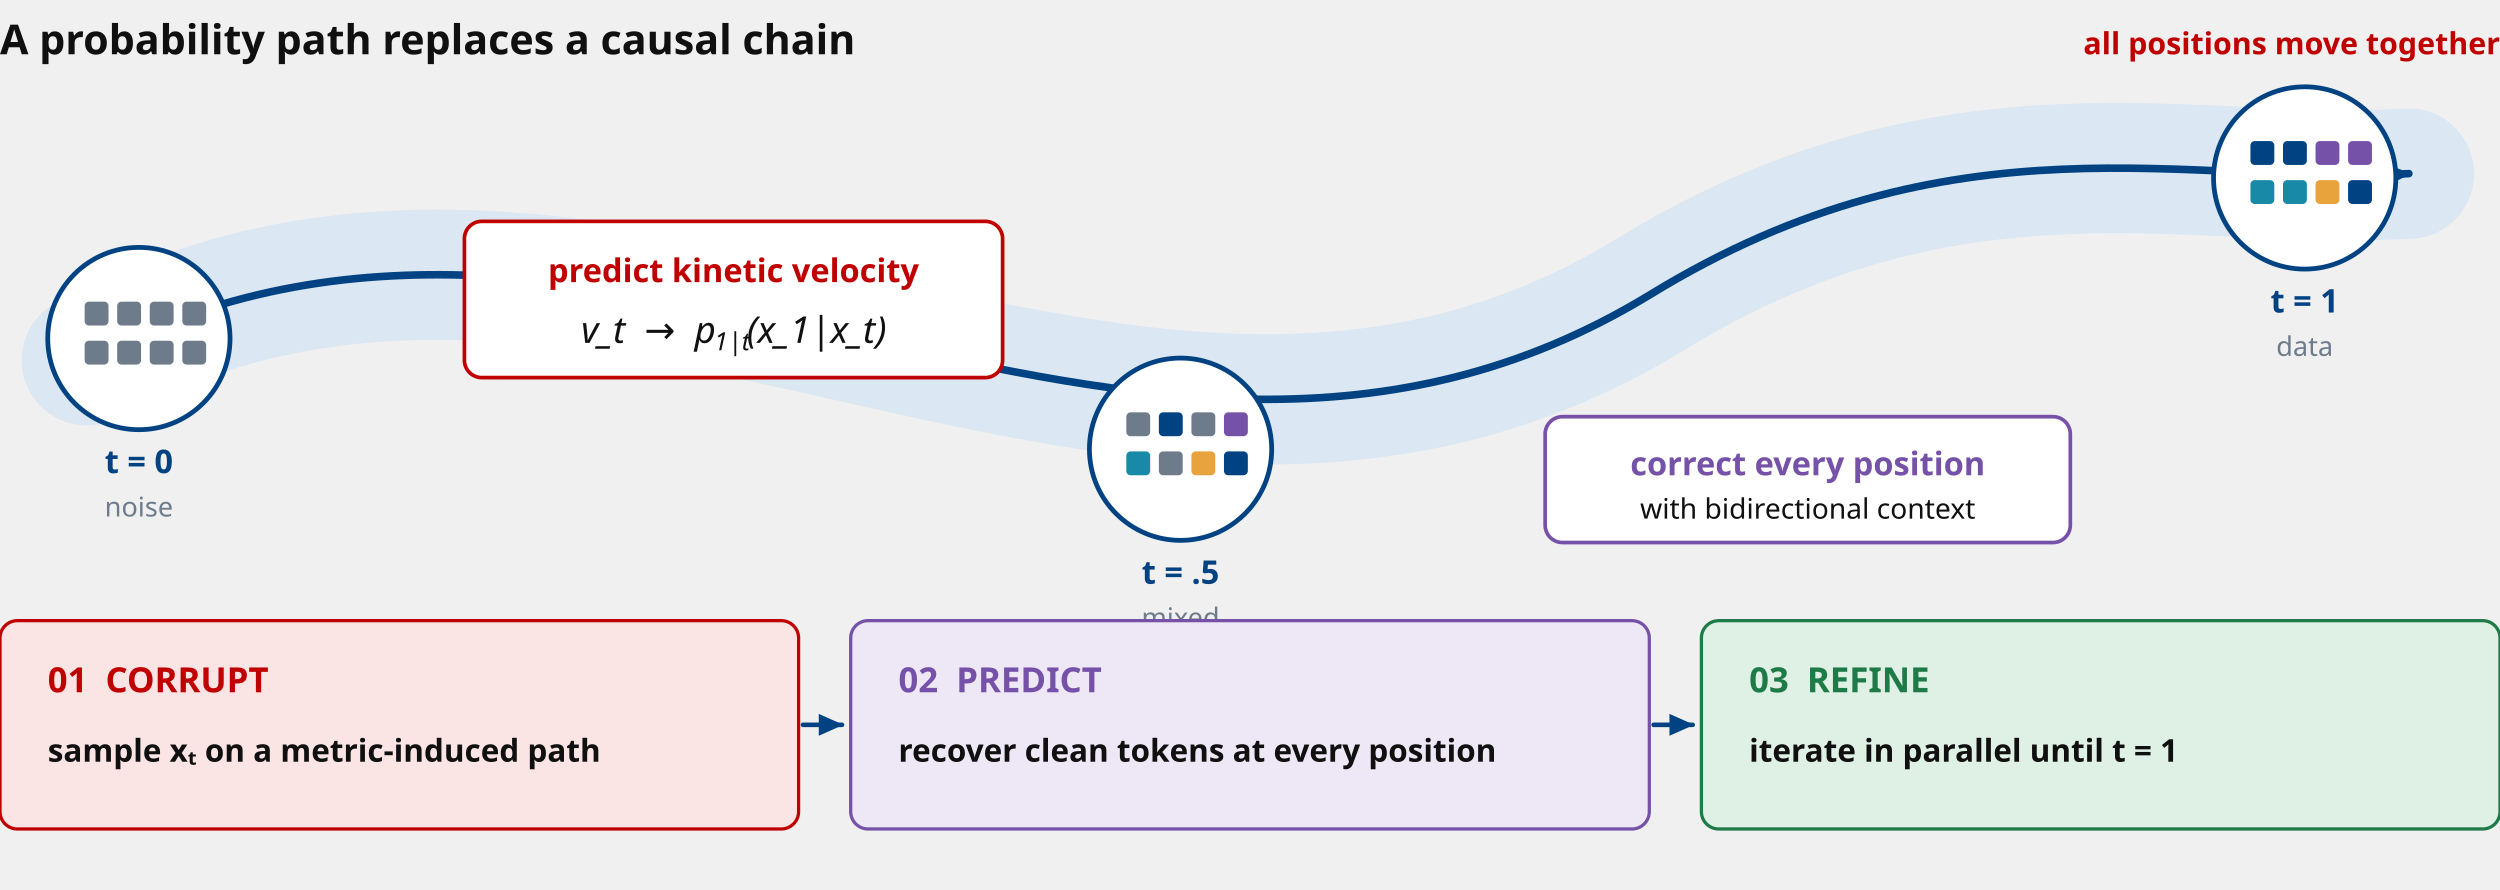
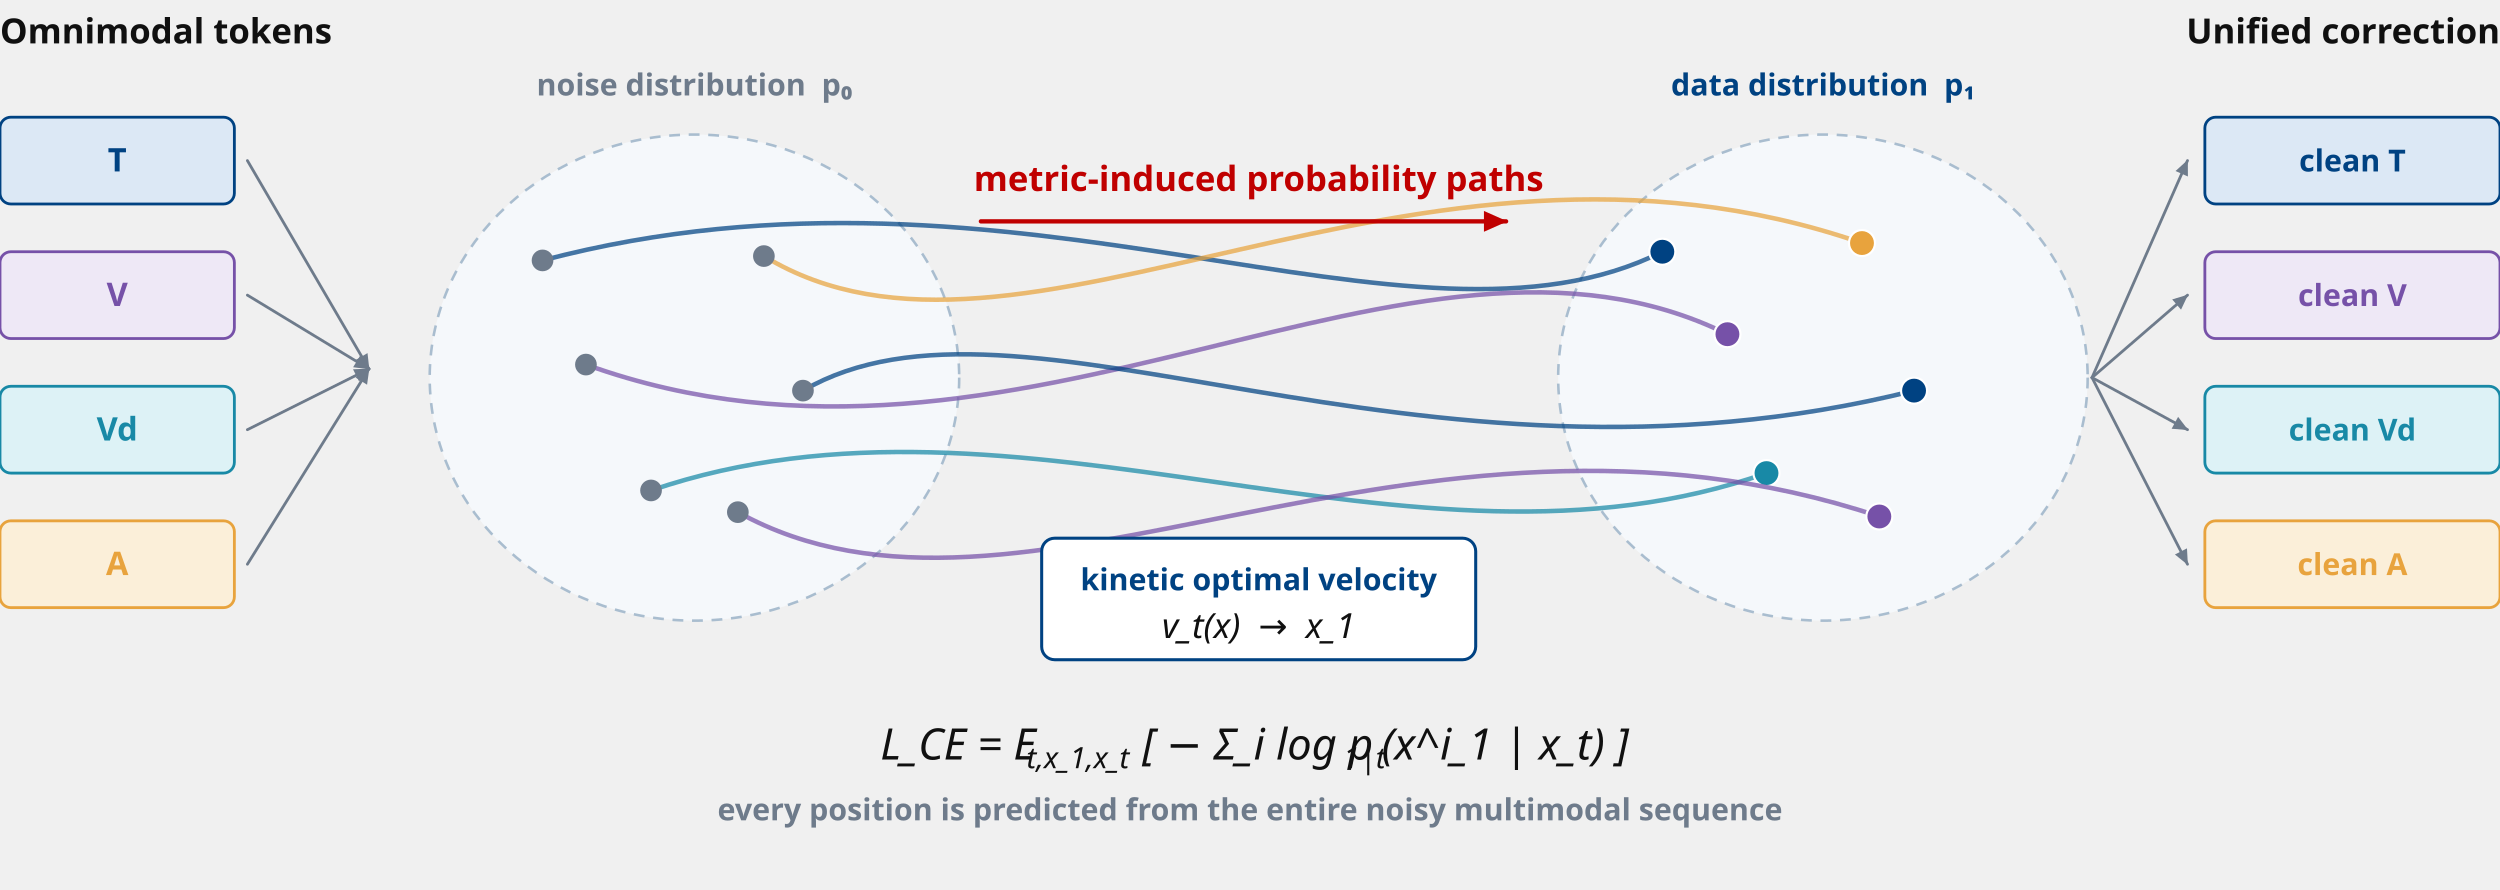
<svg xmlns="http://www.w3.org/2000/svg" width="1152" height="410" viewBox="0 0 1152 410">
  <defs>
-     <marker id="arw-navy" viewBox="0 0 10 10" refX="8.5" refY="5" markerWidth="6" markerHeight="6" orient="auto-start-reverse">
-       <path d="M 0 1 L 9 5 L 0 9 z" fill="#004282" />
+     <marker id="arw-grey" viewBox="0 0 10 10" refX="8.5" refY="5" markerWidth="6" markerHeight="6" orient="auto-start-reverse">
+       <path d="M 0 1 L 9 5 L 0 9 z" fill="#6E7B8B" />
+     </marker>
+     <marker id="arw-red" viewBox="0 0 10 10" refX="8.5" refY="5" markerWidth="6" markerHeight="6" orient="auto-start-reverse">
+       <path d="M 0 1 L 9 5 L 0 9 z" fill="#C00000" />
    </marker>
  </defs>
-   <text x="0" y="25" font-family="Calibri" font-size="19" font-weight="bold" fill="#101010" text-anchor="start" xml:space="preserve">A probability path replaces a causal chain</text>
-   <text x="1152" y="25" font-family="Calibri" font-size="14" font-weight="bold" fill="#C00000" text-anchor="end" xml:space="preserve">all positions move together</text>
-   <path d="M 40 166 C 280 36, 520 282, 760 136 C 900 50, 1010 86, 1110 80" stroke="#D8E5F2" stroke-width="60" fill="none" stroke-linecap="round" opacity="0.9" />
-   <path d="M 40 166 C 280 36, 520 282, 760 136 C 900 50, 1010 86, 1110 80" stroke="#004282" stroke-width="3.5" fill="none" stroke-linecap="round" marker-end="url(#arw-navy)" />
-   <circle cx="64" cy="156" r="42" fill="#FFFFFF" stroke="#004282" stroke-width="2.2" />
-   <rect x="39" y="139" width="11" height="11" rx="2" ry="2" fill="#6E7B8B" />
-   <rect x="54" y="139" width="11" height="11" rx="2" ry="2" fill="#6E7B8B" />
-   <rect x="69" y="139" width="11" height="11" rx="2" ry="2" fill="#6E7B8B" />
-   <rect x="84" y="139" width="11" height="11" rx="2" ry="2" fill="#6E7B8B" />
-   <rect x="39" y="157" width="11" height="11" rx="2" ry="2" fill="#6E7B8B" />
-   <rect x="54" y="157" width="11" height="11" rx="2" ry="2" fill="#6E7B8B" />
-   <rect x="69" y="157" width="11" height="11" rx="2" ry="2" fill="#6E7B8B" />
-   <rect x="84" y="157" width="11" height="11" rx="2" ry="2" fill="#6E7B8B" />
-   <text x="64" y="218" font-family="Calibri" font-size="15" font-weight="bold" fill="#004282" text-anchor="middle" xml:space="preserve">t = 0</text>
-   <text x="64" y="238" font-family="Calibri" font-size="12.5" fill="#6E7B8B" text-anchor="middle" xml:space="preserve">noise</text>
-   <circle cx="544" cy="207" r="42" fill="#FFFFFF" stroke="#004282" stroke-width="2.2" />
-   <rect x="519" y="190" width="11" height="11" rx="2" ry="2" fill="#6E7B8B" />
-   <rect x="534" y="190" width="11" height="11" rx="2" ry="2" fill="#004282" />
-   <rect x="549" y="190" width="11" height="11" rx="2" ry="2" fill="#6E7B8B" />
-   <rect x="564" y="190" width="11" height="11" rx="2" ry="2" fill="#7651A8" />
-   <rect x="519" y="208" width="11" height="11" rx="2" ry="2" fill="#1889A6" />
-   <rect x="534" y="208" width="11" height="11" rx="2" ry="2" fill="#6E7B8B" />
-   <rect x="549" y="208" width="11" height="11" rx="2" ry="2" fill="#E8A33D" />
-   <rect x="564" y="208" width="11" height="11" rx="2" ry="2" fill="#004282" />
-   <text x="544" y="269" font-family="Calibri" font-size="15" font-weight="bold" fill="#004282" text-anchor="middle" xml:space="preserve">t = .5</text>
-   <text x="544" y="289" font-family="Calibri" font-size="12.5" fill="#6E7B8B" text-anchor="middle" xml:space="preserve">mixed</text>
-   <circle cx="1062" cy="82" r="42" fill="#FFFFFF" stroke="#004282" stroke-width="2.2" />
-   <rect x="1037" y="65" width="11" height="11" rx="2" ry="2" fill="#004282" />
-   <rect x="1052" y="65" width="11" height="11" rx="2" ry="2" fill="#004282" />
-   <rect x="1067" y="65" width="11" height="11" rx="2" ry="2" fill="#7651A8" />
-   <rect x="1082" y="65" width="11" height="11" rx="2" ry="2" fill="#7651A8" />
-   <rect x="1037" y="83" width="11" height="11" rx="2" ry="2" fill="#1889A6" />
-   <rect x="1052" y="83" width="11" height="11" rx="2" ry="2" fill="#1889A6" />
-   <rect x="1067" y="83" width="11" height="11" rx="2" ry="2" fill="#E8A33D" />
-   <rect x="1082" y="83" width="11" height="11" rx="2" ry="2" fill="#004282" />
-   <text x="1062" y="144" font-family="Calibri" font-size="15" font-weight="bold" fill="#004282" text-anchor="middle" xml:space="preserve">t = 1</text>
-   <text x="1062" y="164" font-family="Calibri" font-size="12.5" fill="#6E7B8B" text-anchor="middle" xml:space="preserve">data</text>
-   <rect x="214" y="102" width="248" height="72" rx="8" ry="8" fill="#FFFFFF" stroke="#C00000" stroke-width="1.7" />
-   <text x="338" y="130" font-family="Calibri" font-size="15" font-weight="bold" fill="#C00000" text-anchor="middle" xml:space="preserve">predict kinetic velocity</text>
-   <text x="267.8" y="158" font-family="Calibri" font-size="17" font-style="italic" fill="#101010" text-anchor="start" xml:space="preserve">v_t  →  p</text>
-   <text x="329.04" y="161.4" font-family="Calibri" font-size="11.56" font-style="italic" fill="#101010" text-anchor="start" xml:space="preserve">1|t</text>
-   <text x="344.1" y="158" font-family="Calibri" font-size="17" font-style="italic" fill="#101010" text-anchor="start" xml:space="preserve">(x_1|x_t)</text>
-   <rect x="712" y="192" width="242" height="58" rx="8" ry="8" fill="#FFFFFF" stroke="#7651A8" stroke-width="1.7" />
-   <text x="833" y="219" font-family="Calibri" font-size="15" font-weight="bold" fill="#7651A8" text-anchor="middle" xml:space="preserve">correct every position</text>
-   <text x="833" y="239" font-family="Calibri" font-size="13" fill="#101010" text-anchor="middle" xml:space="preserve">with bidirectional context</text>
-   <rect x="0" y="286" width="368" height="96" rx="8" ry="8" fill="#FBE4E4" stroke="#C00000" stroke-width="1.5" />
-   <text x="22" y="319" font-family="Calibri" font-size="16" font-weight="bold" fill="#C00000" text-anchor="start" xml:space="preserve">01  CORRUPT</text>
-   <text x="22" y="351" font-family="Calibri" font-size="14.5" font-weight="bold" fill="#101010" text-anchor="start" xml:space="preserve">sample xₜ on a metric-induced path</text>
-   <path d="M 370 334 L 388 334" stroke="#004282" stroke-width="2.1" fill="none" stroke-linecap="round" marker-end="url(#arw-navy)" />
-   <rect x="392" y="286" width="368" height="96" rx="8" ry="8" fill="#EEE8F6" stroke="#7651A8" stroke-width="1.5" />
-   <text x="414" y="319" font-family="Calibri" font-size="16" font-weight="bold" fill="#7651A8" text-anchor="start" xml:space="preserve">02  PREDICT</text>
-   <text x="414" y="351" font-family="Calibri" font-size="14.5" font-weight="bold" fill="#101010" text-anchor="start" xml:space="preserve">recover clean tokens at every position</text>
-   <path d="M 762 334 L 780 334" stroke="#004282" stroke-width="2.1" fill="none" stroke-linecap="round" marker-end="url(#arw-navy)" />
-   <rect x="784" y="286" width="368" height="96" rx="8" ry="8" fill="#DFF0E4" stroke="#1E7A46" stroke-width="1.5" />
-   <text x="806" y="319" font-family="Calibri" font-size="16" font-weight="bold" fill="#1E7A46" text-anchor="start" xml:space="preserve">03  REFINE</text>
-   <text x="806" y="351" font-family="Calibri" font-size="14.5" font-weight="bold" fill="#101010" text-anchor="start" xml:space="preserve">iterate in parallel until t = 1</text>
+   <text x="0" y="20" font-family="Calibri" font-size="16" font-weight="bold" fill="#101010" text-anchor="start" xml:space="preserve">Omnimodal tokens</text>
+   <text x="1152" y="20" font-family="Calibri" font-size="16" font-weight="bold" fill="#101010" text-anchor="end" xml:space="preserve">Unified correction</text>
+   <rect x="0" y="54" width="108" height="40" rx="5" ry="5" fill="#DCE8F5" stroke="#004282" stroke-width="1.3" />
+   <text x="54" y="79" font-family="Calibri" font-size="15" font-weight="bold" fill="#004282" text-anchor="middle" xml:space="preserve">T</text>
+   <path d="M 114 74 L 170 170" stroke="#6E7B8B" stroke-width="1.3" fill="none" stroke-linecap="round" marker-end="url(#arw-grey)" />
+   <rect x="0" y="116" width="108" height="40" rx="5" ry="5" fill="#EEE8F6" stroke="#7651A8" stroke-width="1.3" />
+   <text x="54" y="141" font-family="Calibri" font-size="15" font-weight="bold" fill="#7651A8" text-anchor="middle" xml:space="preserve">V</text>
+   <path d="M 114 136 L 170 170" stroke="#6E7B8B" stroke-width="1.3" fill="none" stroke-linecap="round" marker-end="url(#arw-grey)" />
+   <rect x="0" y="178" width="108" height="40" rx="5" ry="5" fill="#DDF2F6" stroke="#1889A6" stroke-width="1.3" />
+   <text x="54" y="203" font-family="Calibri" font-size="15" font-weight="bold" fill="#1889A6" text-anchor="middle" xml:space="preserve">Vd</text>
+   <path d="M 114 198 L 170 170" stroke="#6E7B8B" stroke-width="1.3" fill="none" stroke-linecap="round" marker-end="url(#arw-grey)" />
+   <rect x="0" y="240" width="108" height="40" rx="5" ry="5" fill="#FBEFD9" stroke="#E8A33D" stroke-width="1.3" />
+   <text x="54" y="265" font-family="Calibri" font-size="15" font-weight="bold" fill="#E8A33D" text-anchor="middle" xml:space="preserve">A</text>
+   <path d="M 114 260 L 170 170" stroke="#6E7B8B" stroke-width="1.3" fill="none" stroke-linecap="round" marker-end="url(#arw-grey)" />
+   <ellipse cx="320" cy="174" rx="122" ry="112" fill="#F5F8FB" stroke="#A9BDCF" stroke-width="1.2" stroke-dasharray="5 4" />
+   <ellipse cx="840" cy="174" rx="122" ry="112" fill="#F5F8FB" stroke="#A9BDCF" stroke-width="1.2" stroke-dasharray="5 4" />
+   <text x="320" y="44" font-family="Calibri" font-size="14" font-weight="bold" fill="#6E7B8B" text-anchor="middle" xml:space="preserve">noise distribution  p₀</text>
+   <text x="840" y="44" font-family="Calibri" font-size="14" font-weight="bold" fill="#004282" text-anchor="middle" xml:space="preserve">data distribution  p₁</text>
+   <path d="M 250 120 C 470 62, 650 174, 766 116" stroke="#004282" stroke-width="2.1" fill="none" stroke-linecap="round" opacity="0.72" />
+   <circle cx="250" cy="120" r="5" fill="#6E7B8B" />
+   <circle cx="766" cy="116" r="6" fill="#004282" stroke="#FFFFFF" stroke-width="1" />
+   <path d="M 270 168 C 470 240, 650 82, 796 154" stroke="#7651A8" stroke-width="2.1" fill="none" stroke-linecap="round" opacity="0.72" />
+   <circle cx="270" cy="168" r="5" fill="#6E7B8B" />
+   <circle cx="796" cy="154" r="6" fill="#7651A8" stroke="#FFFFFF" stroke-width="1" />
+   <path d="M 300 226 C 470 168, 650 276, 814 218" stroke="#1889A6" stroke-width="2.1" fill="none" stroke-linecap="round" opacity="0.72" />
+   <circle cx="300" cy="226" r="5" fill="#6E7B8B" />
+   <circle cx="814" cy="218" r="6" fill="#1889A6" stroke="#FFFFFF" stroke-width="1" />
+   <path d="M 352 118 C 470 190, 650 40, 858 112" stroke="#E8A33D" stroke-width="2.1" fill="none" stroke-linecap="round" opacity="0.72" />
+   <circle cx="352" cy="118" r="5" fill="#6E7B8B" />
+   <circle cx="858" cy="112" r="6" fill="#E8A33D" stroke="#FFFFFF" stroke-width="1" />
+   <path d="M 370 180 C 470 122, 650 238, 882 180" stroke="#004282" stroke-width="2.1" fill="none" stroke-linecap="round" opacity="0.72" />
+   <circle cx="370" cy="180" r="5" fill="#6E7B8B" />
+   <circle cx="882" cy="180" r="6" fill="#004282" stroke="#FFFFFF" stroke-width="1" />
+   <path d="M 340 236 C 470 308, 650 166, 866 238" stroke="#7651A8" stroke-width="2.1" fill="none" stroke-linecap="round" opacity="0.72" />
+   <circle cx="340" cy="236" r="5" fill="#6E7B8B" />
+   <circle cx="866" cy="238" r="6" fill="#7651A8" stroke="#FFFFFF" stroke-width="1" />
+   <text x="580" y="88" font-family="Calibri" font-size="16" font-weight="bold" fill="#C00000" text-anchor="middle" xml:space="preserve">metric-induced probability paths</text>
+   <path d="M 452 102 L 694 102" stroke="#C00000" stroke-width="2" fill="none" stroke-linecap="round" marker-end="url(#arw-red)" />
+   <rect x="480" y="248" width="200" height="56" rx="6" ry="6" fill="#FFFFFF" stroke="#004282" stroke-width="1.4" />
+   <text x="580" y="272" font-family="Calibri" font-size="14" font-weight="bold" fill="#004282" text-anchor="middle" xml:space="preserve">kinetic optimal velocity</text>
+   <text x="535.47" y="294" font-family="Calibri" font-size="16" font-style="italic" fill="#101010" text-anchor="start" xml:space="preserve">v_t(x)  →  x_1</text>
+   <path d="M 964 174 L 1008 74" stroke="#6E7B8B" stroke-width="1.3" fill="none" stroke-linecap="round" marker-end="url(#arw-grey)" />
+   <rect x="1016" y="54" width="136" height="40" rx="5" ry="5" fill="#DCE8F5" stroke="#004282" stroke-width="1.3" />
+   <text x="1084" y="79" font-family="Calibri" font-size="14" font-weight="bold" fill="#004282" text-anchor="middle" xml:space="preserve">clean T</text>
+   <path d="M 964 174 L 1008 136" stroke="#6E7B8B" stroke-width="1.3" fill="none" stroke-linecap="round" marker-end="url(#arw-grey)" />
+   <rect x="1016" y="116" width="136" height="40" rx="5" ry="5" fill="#EEE8F6" stroke="#7651A8" stroke-width="1.3" />
+   <text x="1084" y="141" font-family="Calibri" font-size="14" font-weight="bold" fill="#7651A8" text-anchor="middle" xml:space="preserve">clean V</text>
+   <path d="M 964 174 L 1008 198" stroke="#6E7B8B" stroke-width="1.3" fill="none" stroke-linecap="round" marker-end="url(#arw-grey)" />
+   <rect x="1016" y="178" width="136" height="40" rx="5" ry="5" fill="#DDF2F6" stroke="#1889A6" stroke-width="1.3" />
+   <text x="1084" y="203" font-family="Calibri" font-size="14" font-weight="bold" fill="#1889A6" text-anchor="middle" xml:space="preserve">clean Vd</text>
+   <path d="M 964 174 L 1008 260" stroke="#6E7B8B" stroke-width="1.3" fill="none" stroke-linecap="round" marker-end="url(#arw-grey)" />
+   <rect x="1016" y="240" width="136" height="40" rx="5" ry="5" fill="#FBEFD9" stroke="#E8A33D" stroke-width="1.3" />
+   <text x="1084" y="265" font-family="Calibri" font-size="14" font-weight="bold" fill="#E8A33D" text-anchor="middle" xml:space="preserve">clean A</text>
+   <text x="405.65" y="350" font-family="Calibri" font-size="20" font-style="italic" fill="#101010" text-anchor="start" xml:space="preserve">L_CE = E</text>
+   <text x="473" y="354" font-family="Calibri" font-size="13.6" font-style="italic" fill="#101010" text-anchor="start" xml:space="preserve">t,x_1,x_t</text>
+   <text x="521.12" y="350" font-family="Calibri" font-size="20" font-style="italic" fill="#101010" text-anchor="start" xml:space="preserve"> [ − Σ_i log p</text>
+   <text x="618.97" y="354" font-family="Calibri" font-size="13.6" font-style="italic" fill="#101010" text-anchor="start" xml:space="preserve">1|t</text>
+   <text x="636.68" y="350" font-family="Calibri" font-size="20" font-style="italic" fill="#101010" text-anchor="start" xml:space="preserve">(x^i_1 | x_t) ]</text>
+   <text x="576" y="378" font-family="Calibri" font-size="14" font-weight="bold" fill="#6E7B8B" text-anchor="middle" xml:space="preserve">every position is predicted from the entire noisy multimodal sequence</text>
</svg>
